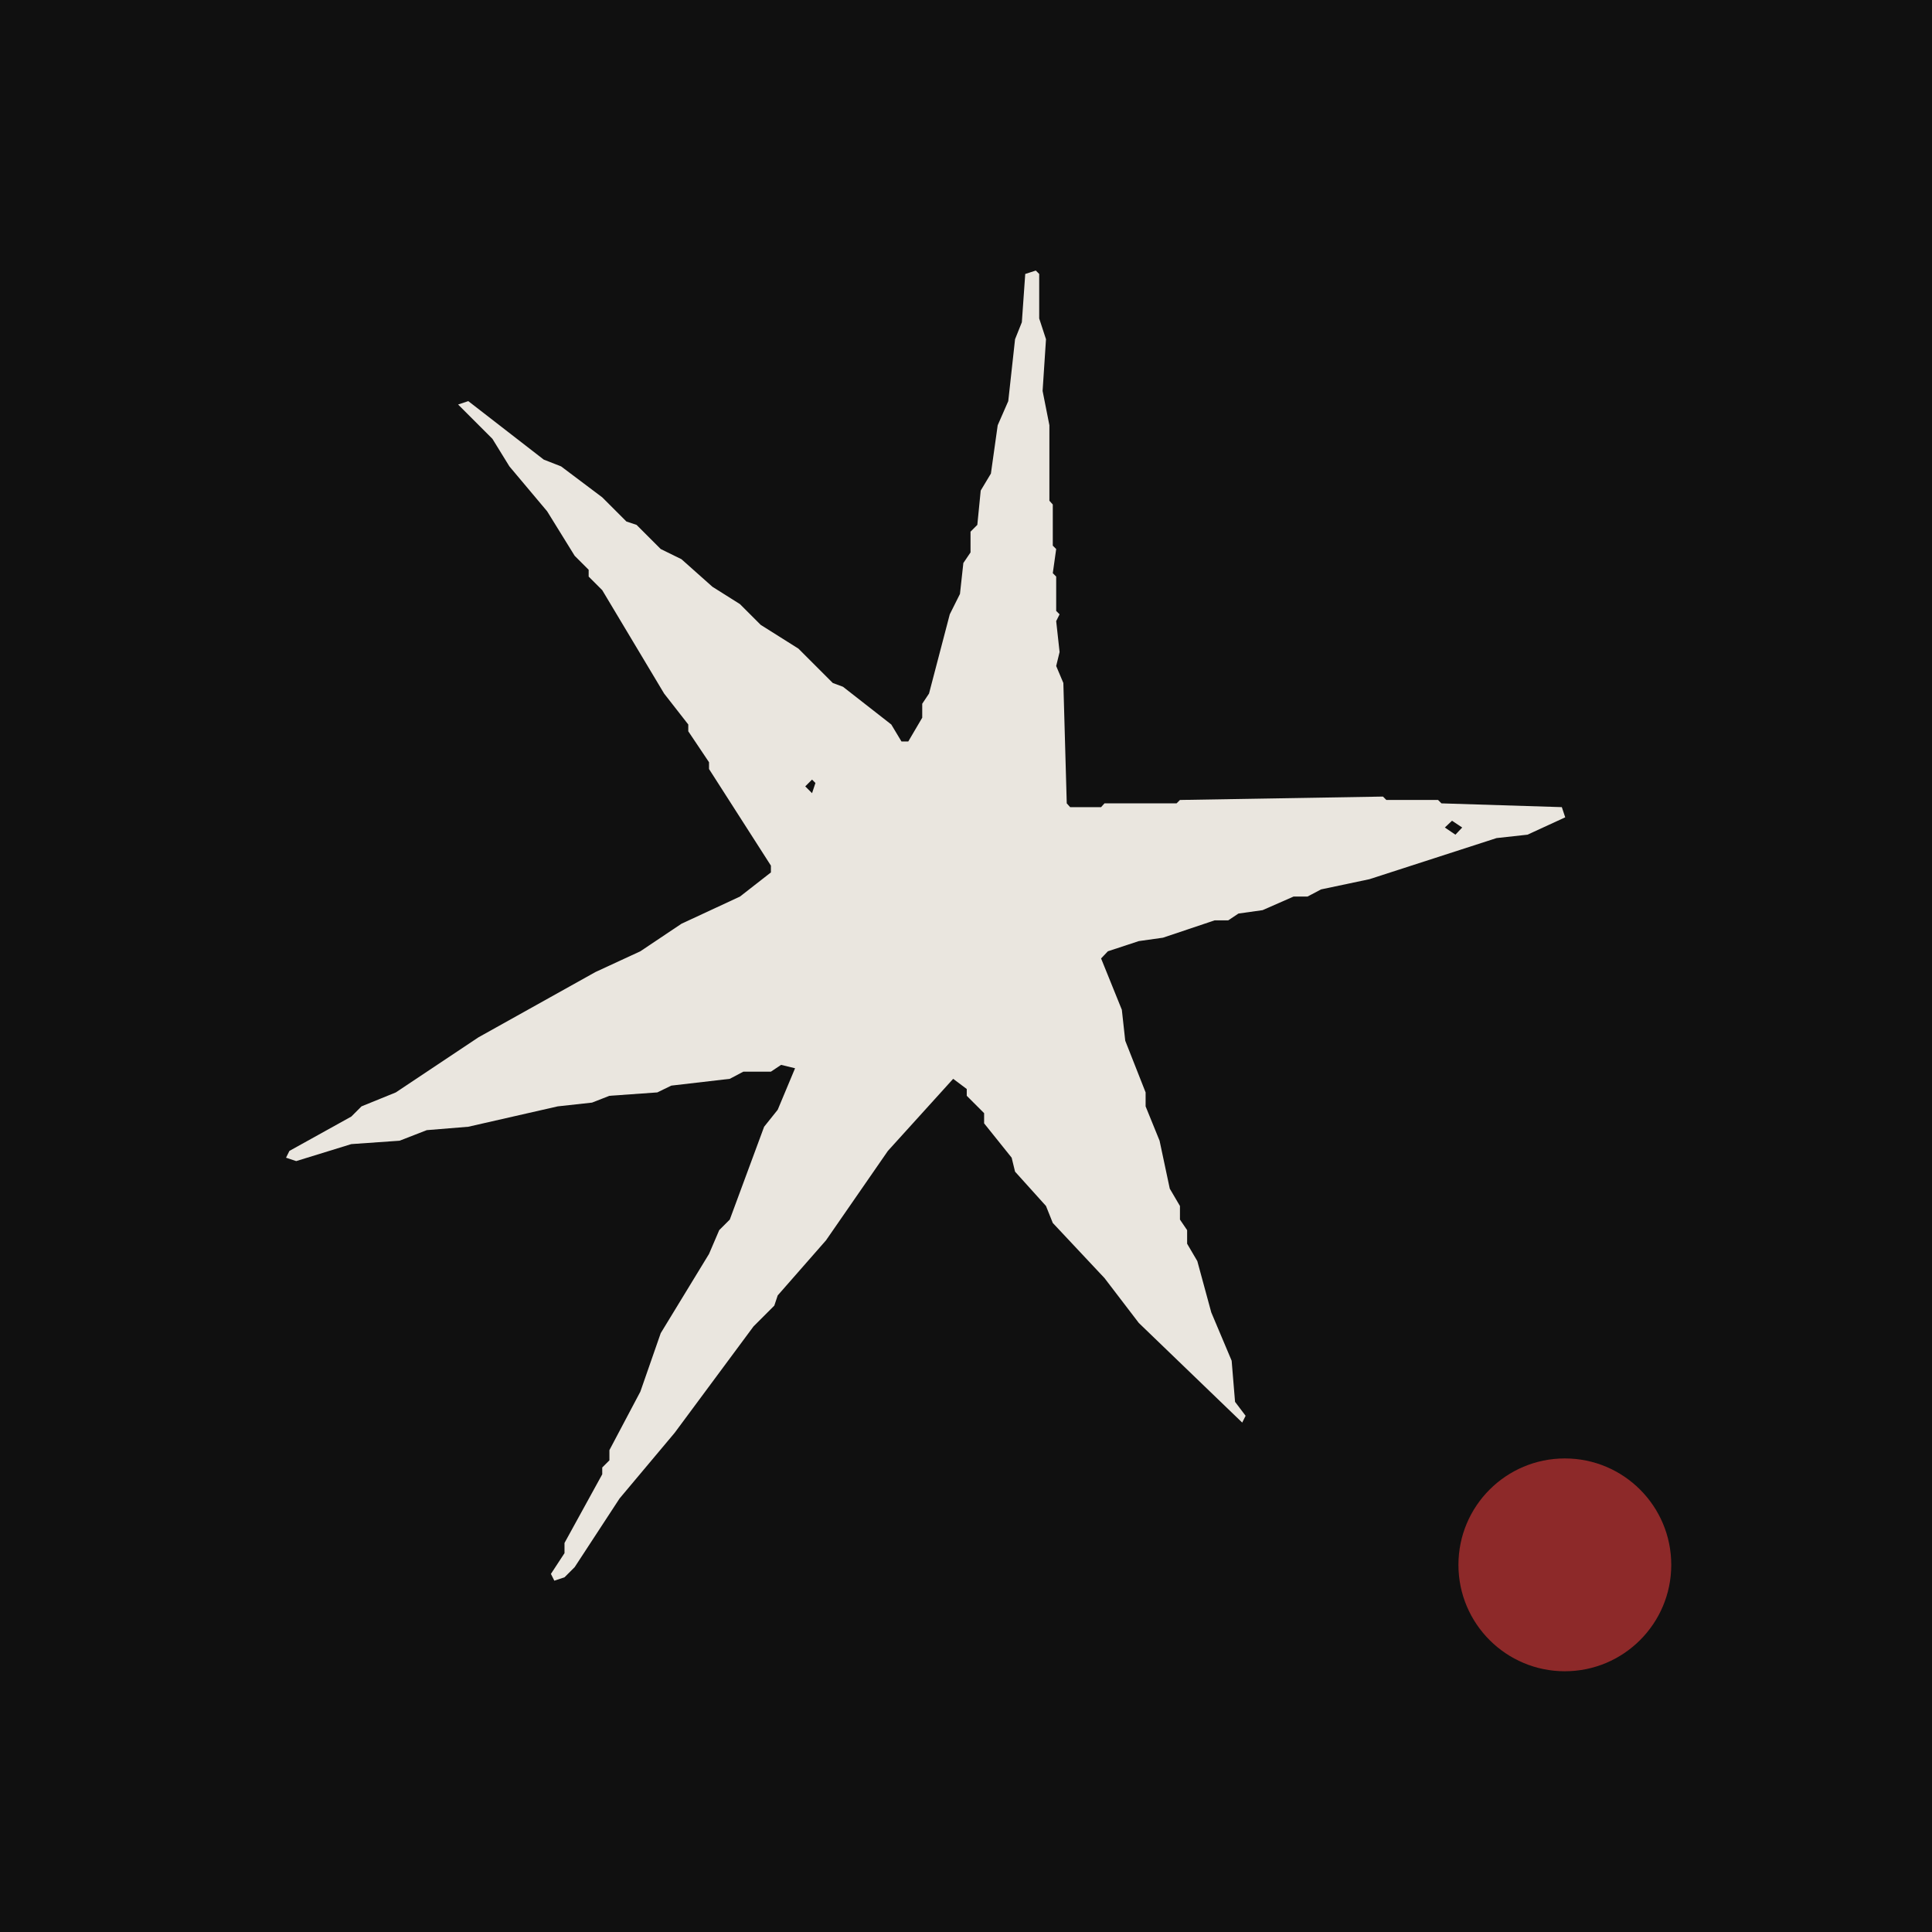
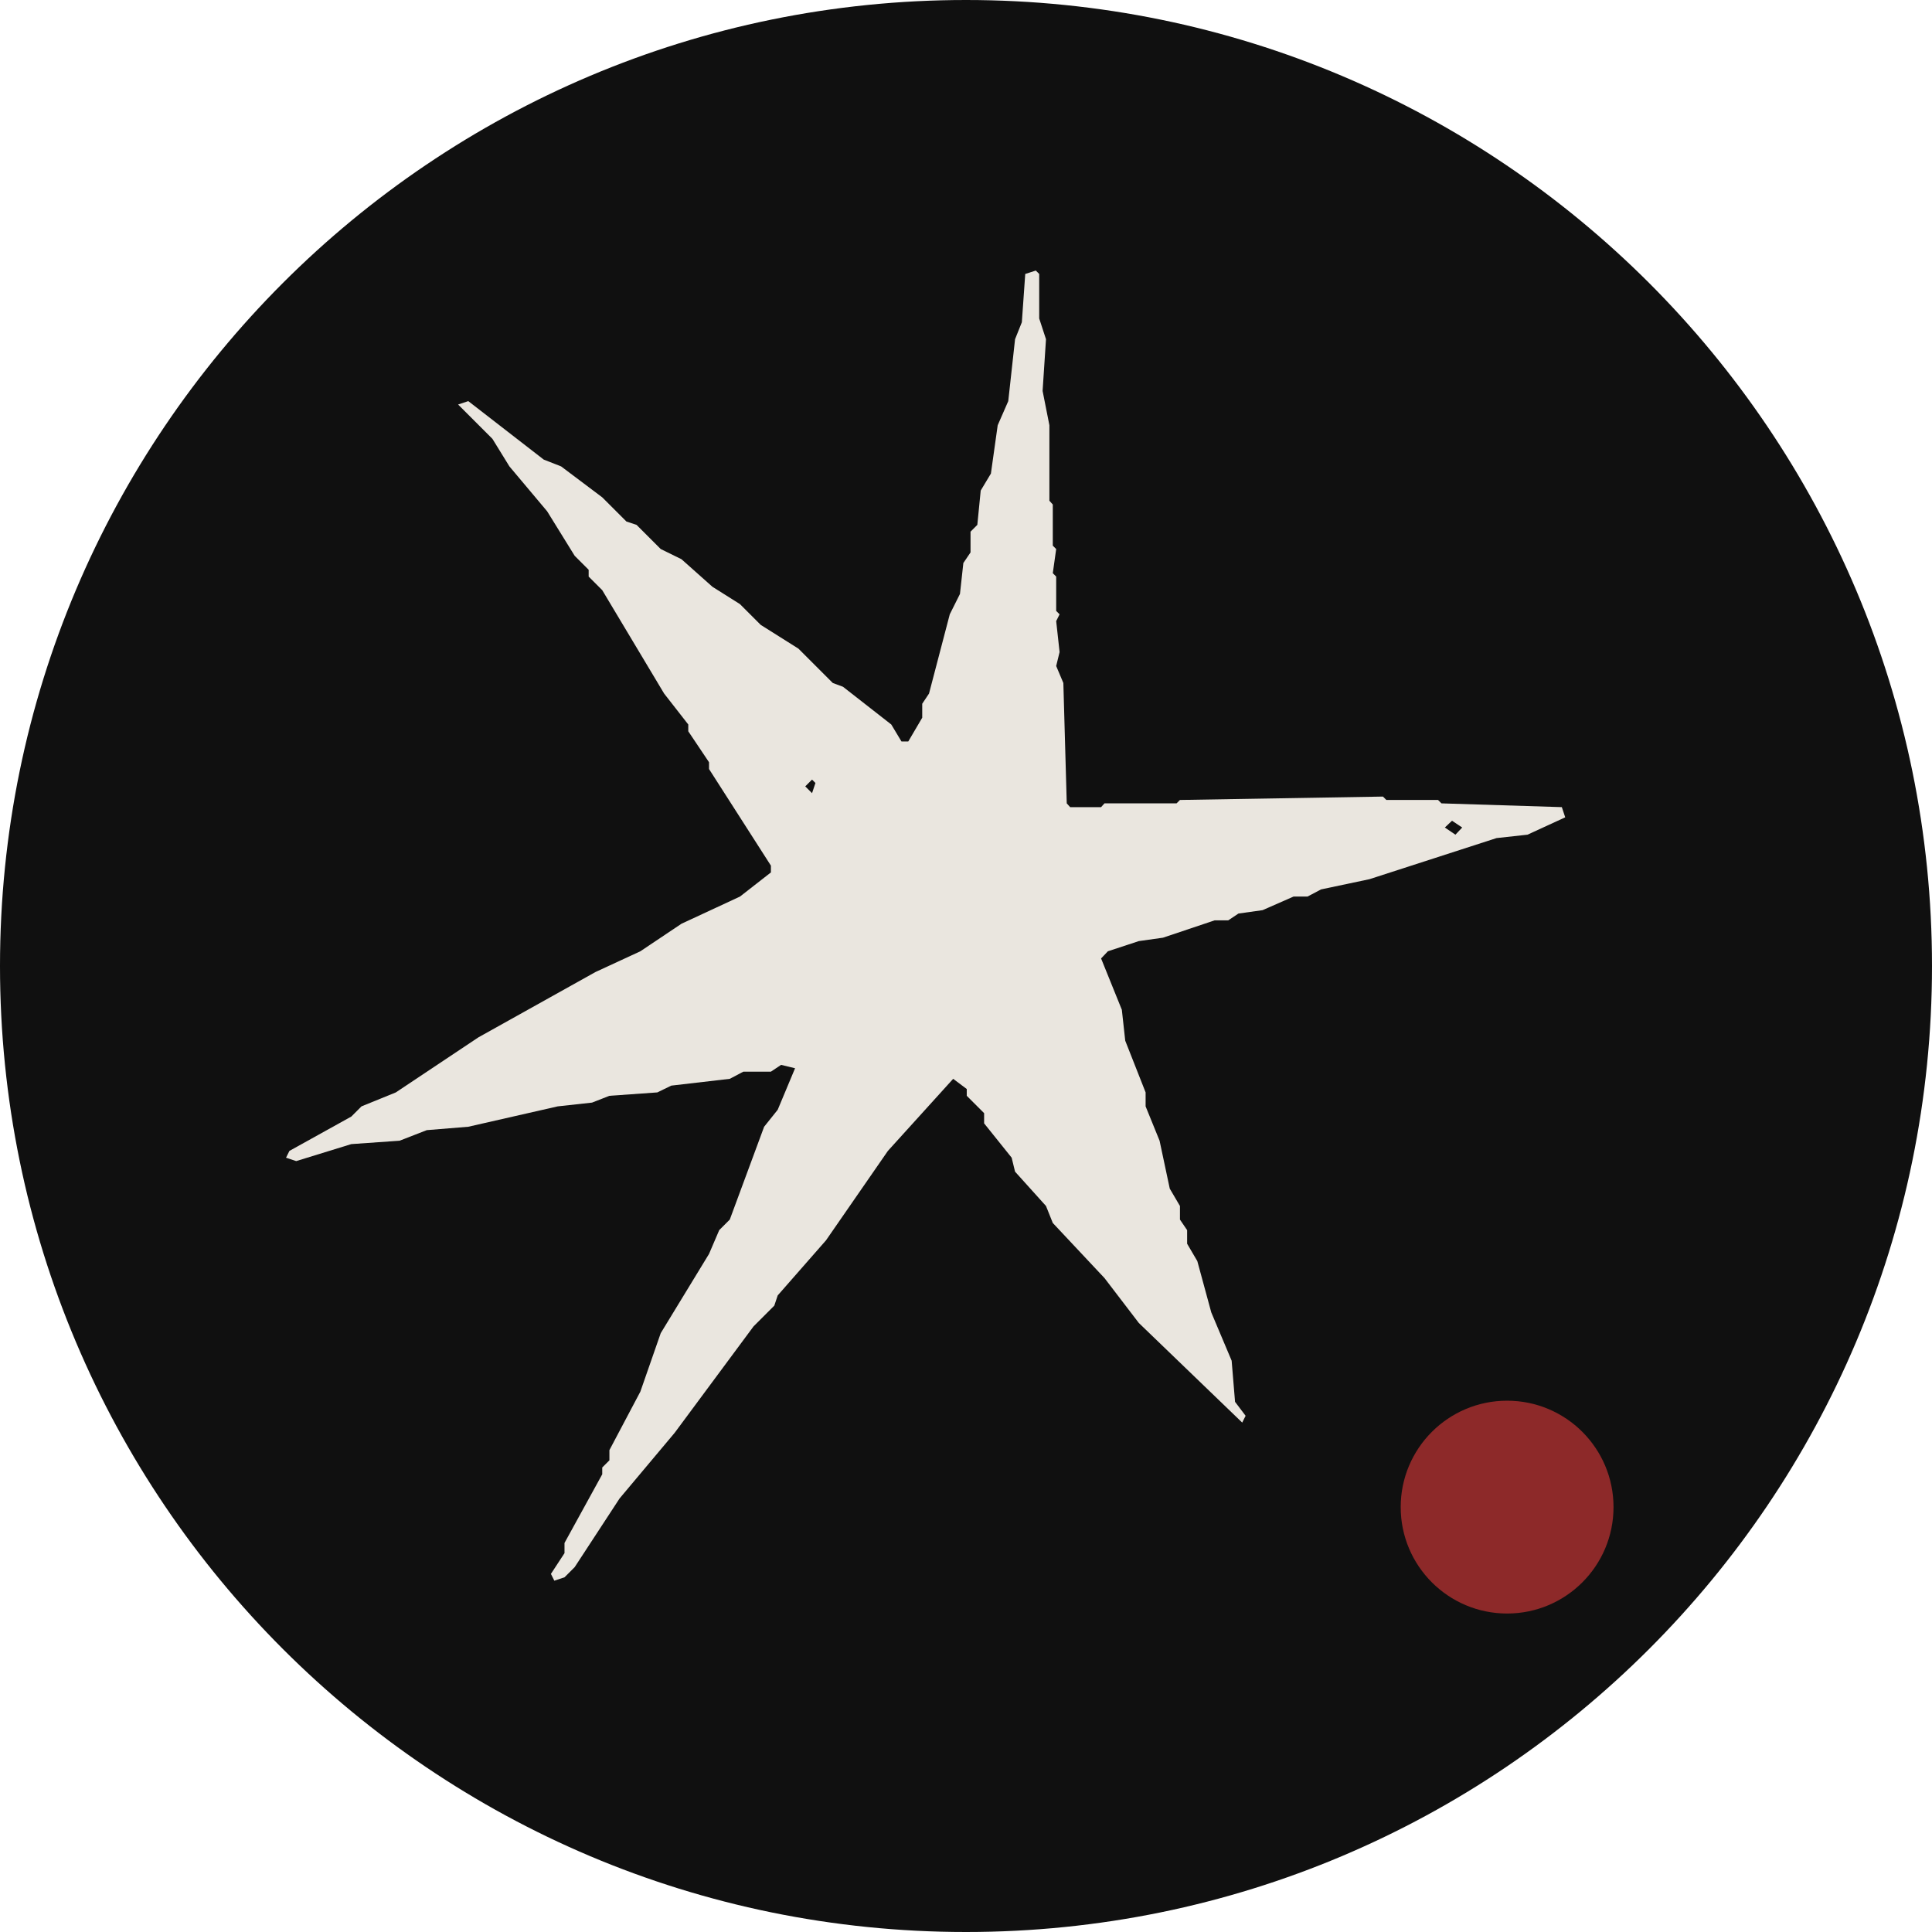
<svg xmlns="http://www.w3.org/2000/svg" viewBox="0 0 512 512">
-   <rect width="512" height="512" fill="#101010" />
+   <circle cx="256" cy="256" r="256" fill="#101010" />
  <path fill="#EAE6DF" fill-rule="evenodd" d="M274.5 71.7 L271.7 72.6 L270.8 85.4 L269.0 89.9 L267.2 106.3 L264.4 112.7 L262.6 125.5 L259.9 130.0 L259.0 139.1 L257.2 140.9 L257.2 146.4 L255.3 149.2 L254.4 157.4 L251.7 162.8 L246.2 183.8 L244.4 186.5 L244.4 190.2 L240.7 196.5 L238.9 196.5 L236.2 192.0 L223.4 182.0 L220.7 181.0 L211.6 171.9 L201.6 165.6 L196.1 160.1 L188.8 155.5 L180.6 148.2 L175.1 145.5 L168.7 139.1 L166.0 138.2 L159.6 131.8 L148.7 123.6 L144.1 121.8 L124.1 106.3 L121.4 107.2 L130.5 116.3 L135.0 123.6 L145.0 135.5 L152.3 147.3 L156.0 151.0 L156.0 152.8 L159.6 156.4 L176.0 183.8 L182.4 192.0 L182.4 193.8 L187.9 202.0 L187.9 203.8 L204.3 229.4 L204.3 231.2 L196.1 237.6 L180.6 244.8 L169.7 252.1 L157.8 257.6 L126.8 274.9 L104.9 289.5 L95.8 293.2 L93.1 295.9 L76.7 305.0 L75.8 306.8 L78.5 307.7 L93.1 303.2 L105.9 302.3 L113.1 299.5 L124.1 298.6 L147.8 293.2 L156.9 292.2 L161.5 290.4 L174.2 289.5 L177.9 287.7 L193.4 285.9 L197.0 284.0 L204.3 284.0 L207.0 282.2 L210.7 283.1 L206.1 294.1 L202.5 298.6 L193.4 323.2 L190.6 326.0 L187.9 332.3 L175.1 353.3 L169.7 368.8 L161.5 384.3 L161.5 387.0 L159.6 388.9 L159.6 390.7 L149.6 408.9 L149.6 411.6 L146.0 417.1 L146.9 418.9 L149.6 418.0 L152.3 415.3 L164.2 397.1 L178.8 379.7 L199.7 351.5 L205.2 346.0 L206.1 343.3 L218.9 328.7 L235.3 305.0 L252.6 285.9 L256.2 288.6 L256.2 290.4 L260.8 295.0 L260.8 297.7 L268.1 306.8 L269.0 310.5 L277.2 319.6 L279.0 324.1 L292.7 338.7 L301.8 350.6 L329.2 377.0 L330.1 375.2 L327.3 371.5 L326.4 360.6 L321.0 347.8 L317.3 334.2 L314.6 329.6 L314.6 326.0 L312.7 323.2 L312.7 319.6 L310.0 315.0 L307.3 302.3 L303.6 293.2 L303.6 289.5 L298.2 275.8 L297.3 267.6 L291.8 254.0 L293.6 252.1 L301.8 249.4 L308.2 248.5 L321.9 243.9 L325.5 243.9 L328.2 242.1 L334.6 241.2 L342.8 237.6 L346.5 237.6 L350.1 235.7 L362.9 233.0 L396.6 222.1 L404.8 221.2 L414.8 216.6 L413.9 213.9 L382.0 212.9 L381.1 212.0 L367.4 212.0 L366.5 211.1 L312.7 212.0 L311.8 212.9 L292.7 212.9 L291.8 213.9 L283.6 213.9 L282.7 212.9 L281.8 181.0 L279.9 176.5 L280.8 172.8 L279.9 164.6 L280.8 162.8 L279.9 161.9 L279.9 152.8 L279.0 151.9 L279.9 145.5 L279.0 144.6 L279.0 133.7 L278.1 132.7 L278.1 112.7 L276.3 103.6 L277.2 89.9 L275.4 84.4 L275.4 72.6Z M382.9 219.3 L384.8 217.5 L387.5 219.3 L385.7 221.2Z M215.2 206.6 L216.1 207.5 L215.2 210.2 L213.4 208.4Z" />
-   <circle cx="414.7" cy="414.7" r="28.2" fill="#8D2929" />
+   <circle cx="399.4" cy="399.4" r="28.2" fill="#8D2929" />
</svg>
